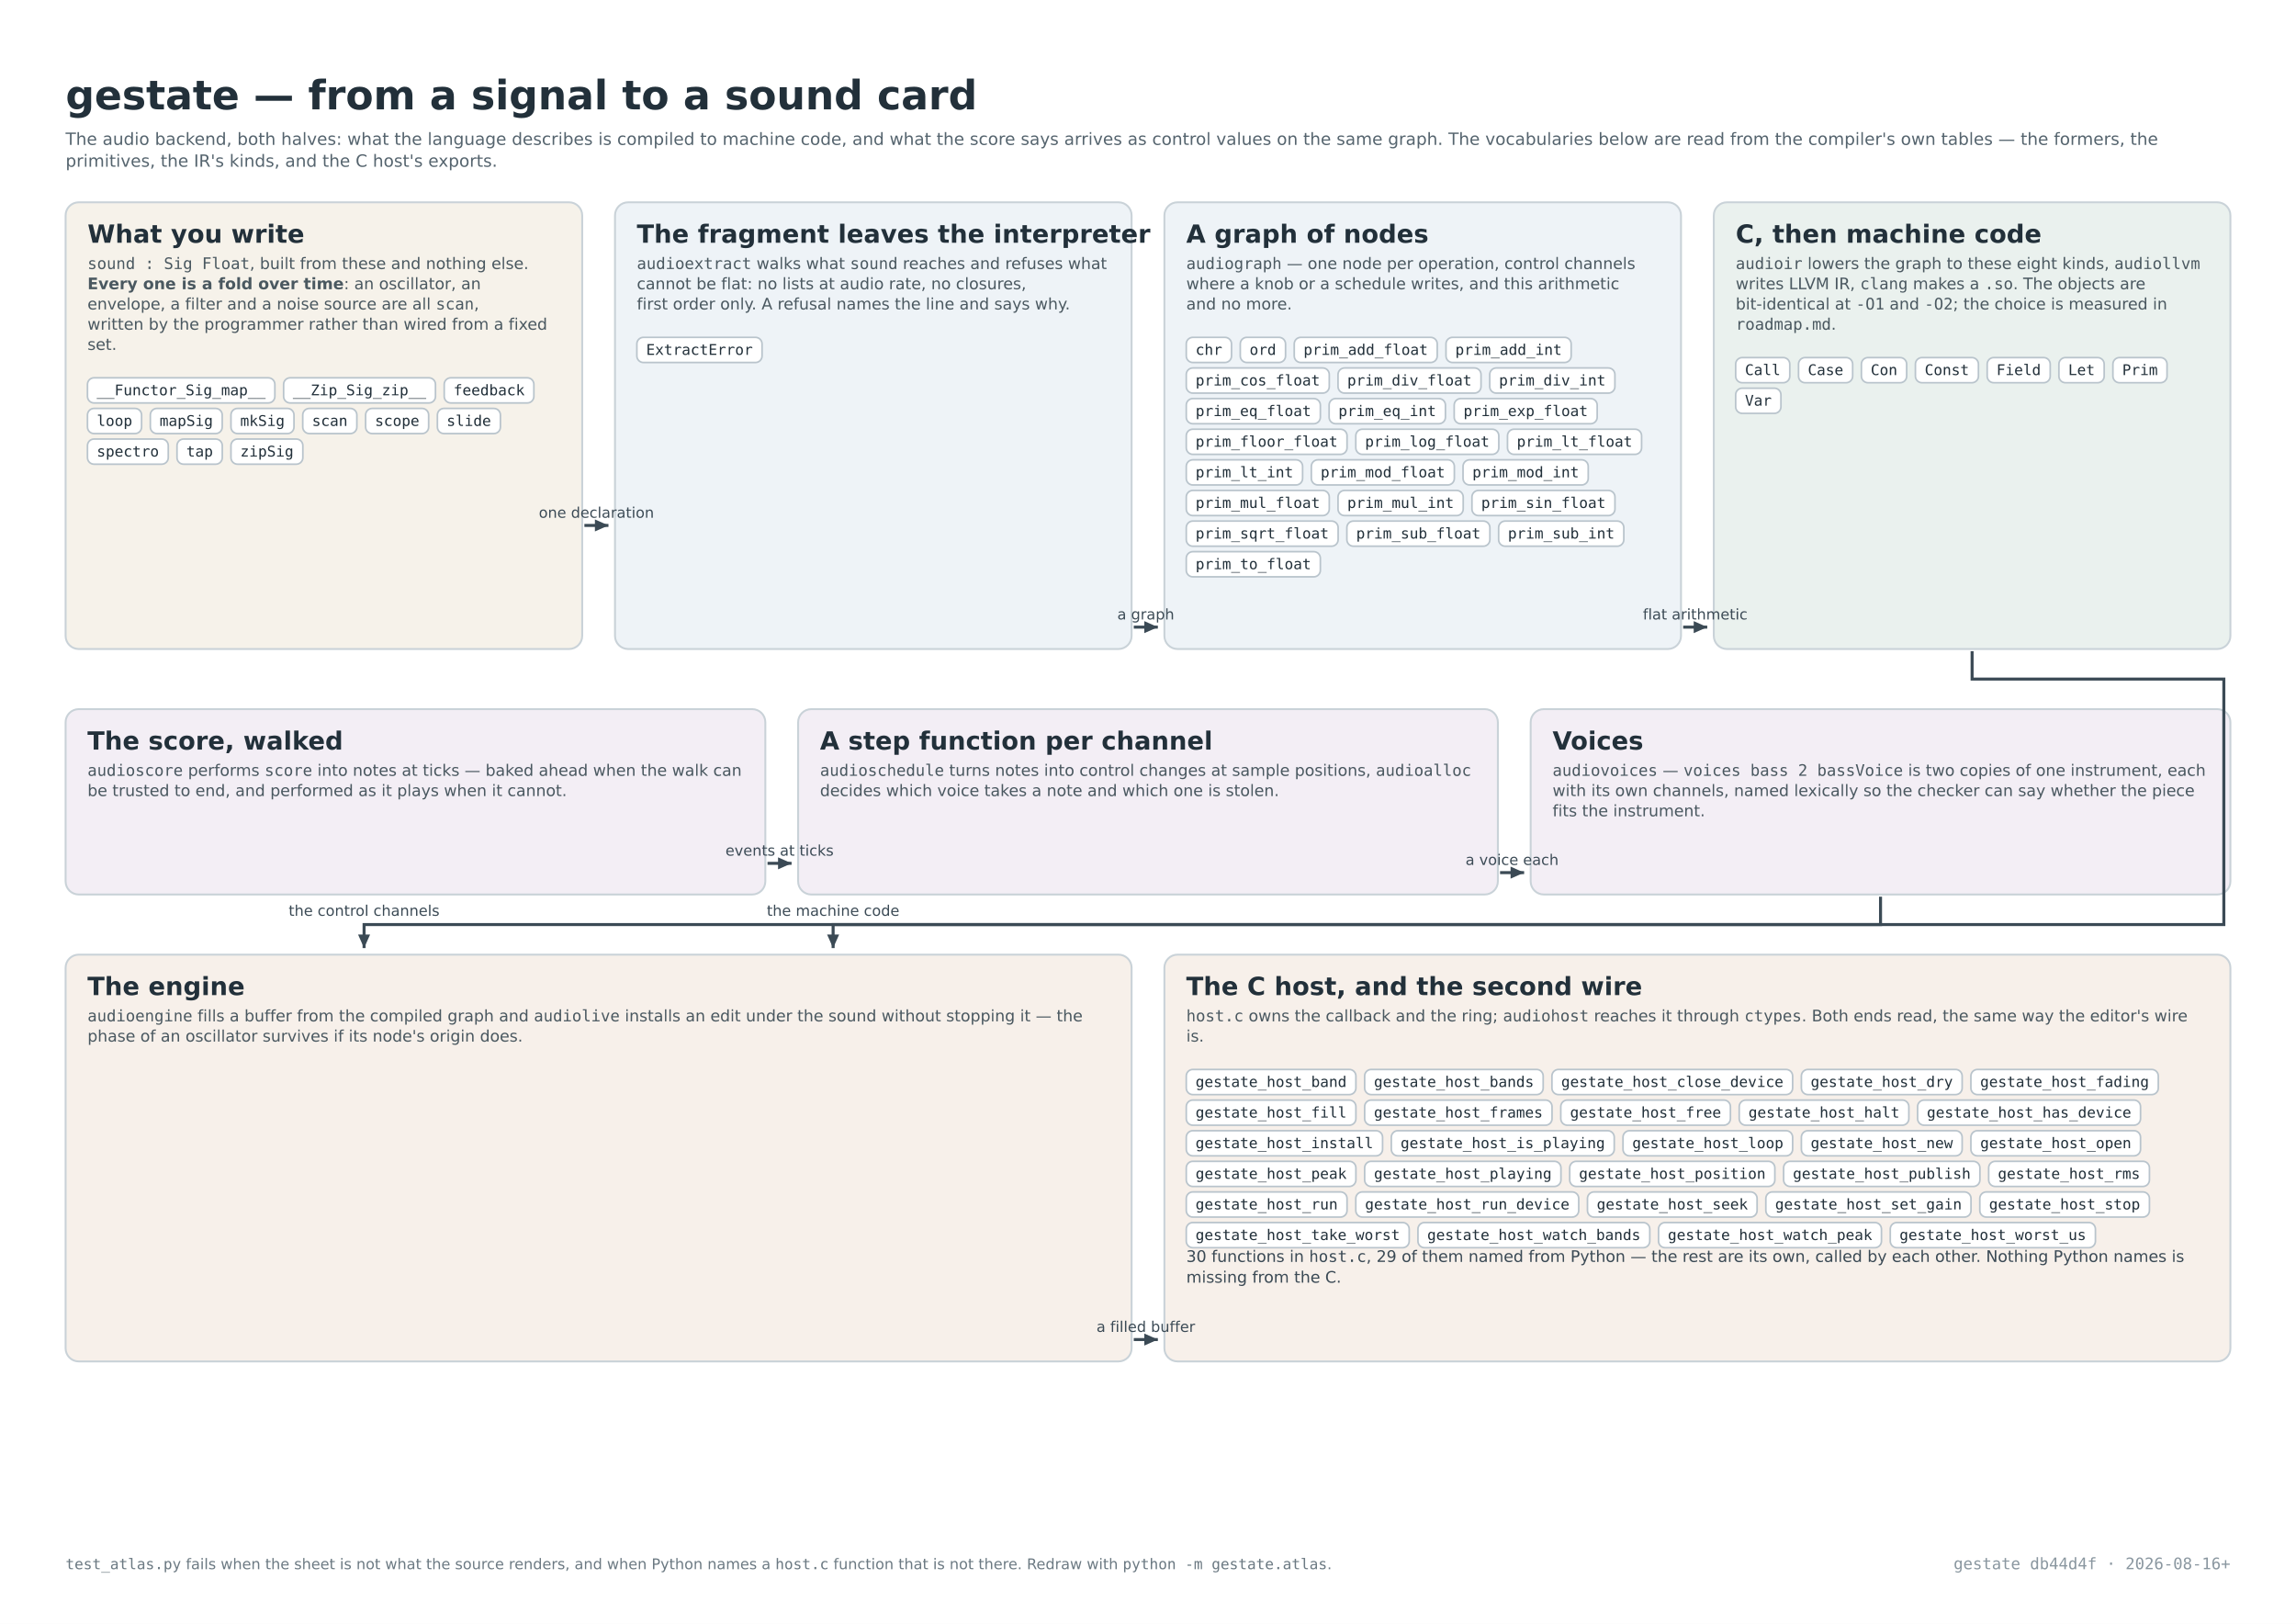
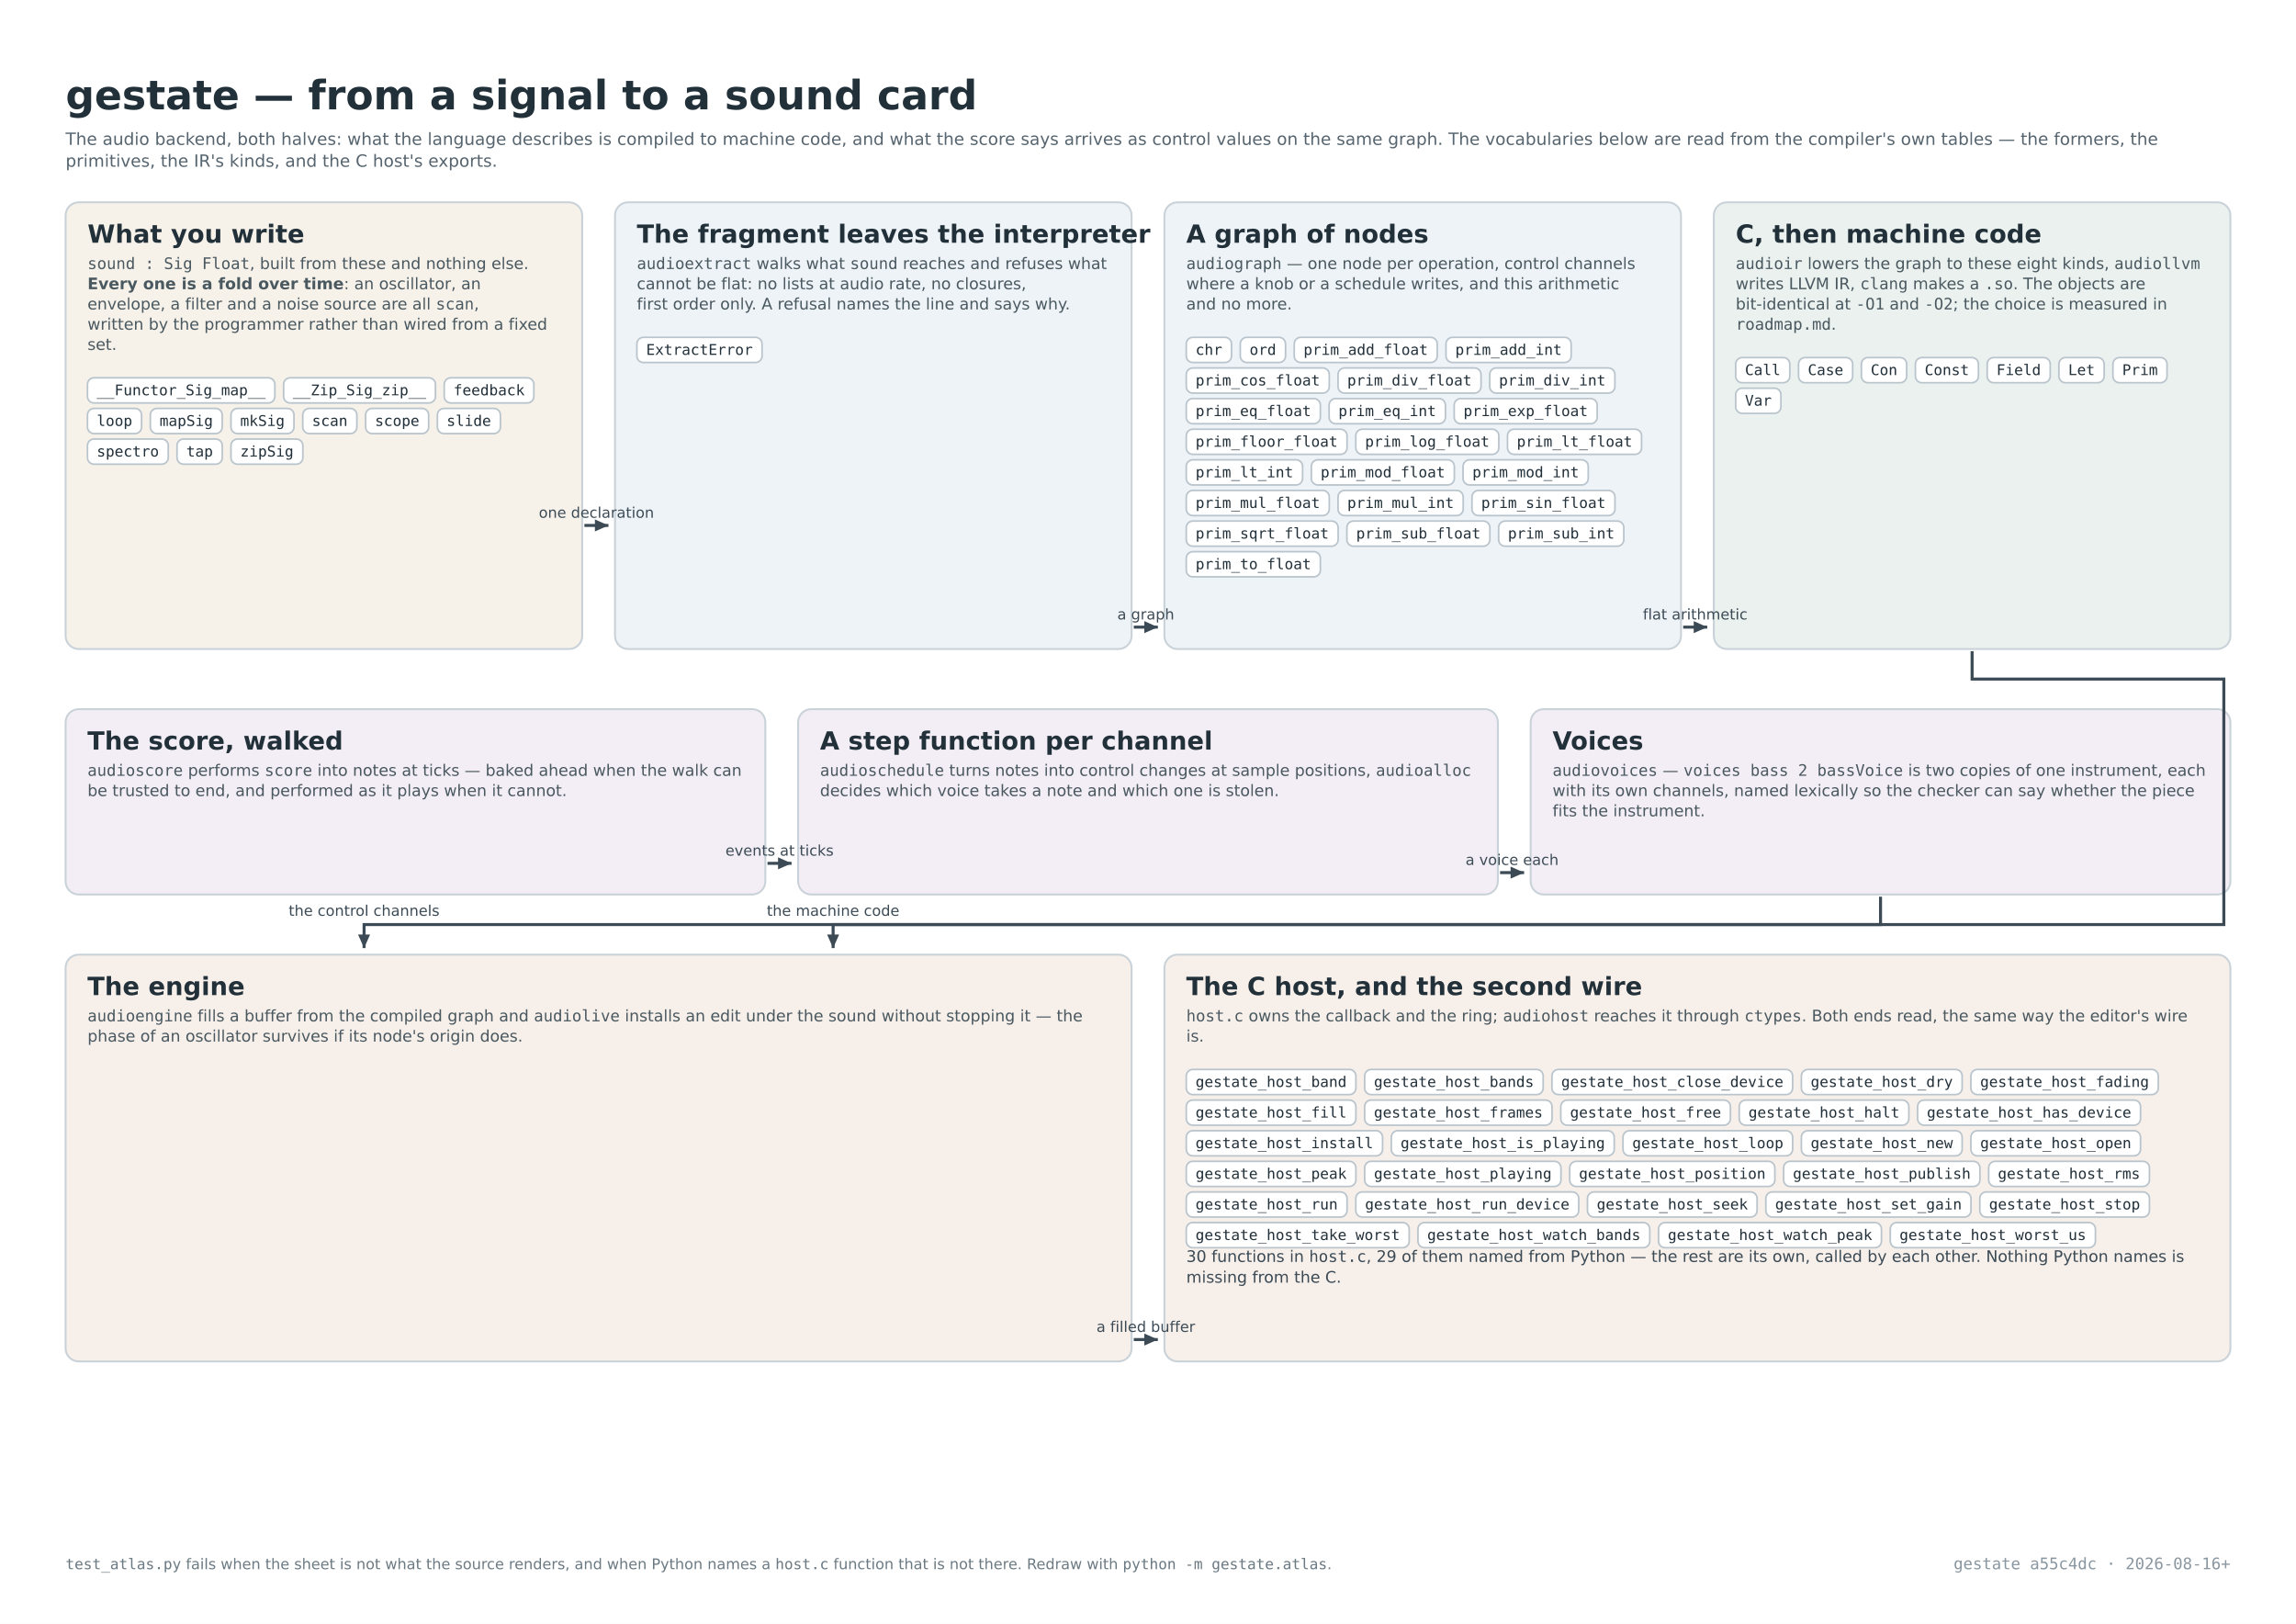
<svg xmlns="http://www.w3.org/2000/svg" width="420mm" height="297mm" viewBox="0 0 420 297">
  <defs>
    <marker id="tip" viewBox="0 0 10 10" refX="9" refY="5" markerWidth="5" markerHeight="5" orient="auto-start-reverse">
      <path d="M 0 1 L 9 5 L 0 9 z" fill="#3b4a55" />
    </marker>
  </defs>
  <style>
  text { font-family: 'DejaVu Sans', Verdana, sans-serif; fill: #22303a; }
  .mono, .chiptext { font-family: 'DejaVu Sans Mono', Consolas, monospace; }
  .title { font-size: 7.4px; font-weight: 700; }
  .subtitle { font-size: 3.1px; fill: #55646e; }
  .foot { font-size: 2.7px; fill: #6b7982; }
  .stamp { font-size: 2.9px; fill: #8a97a0; text-anchor: end; font-family: 'DejaVu Sans Mono', Consolas, monospace; }
  .lane { stroke: #c9d2d8; stroke-width: 0.35; }
  .lanetitle { font-size: 4.6px; font-weight: 700; }
  .step { font-size: 3.6px; font-weight: 700; }
  .stepnum { font-size: 3.2px; fill: #93a2ab; }
  .home { font-size: 2.6px; fill: #6b7982; text-anchor: end; }
  .refuses { font-size: 2.6px; fill: #8a5a5a; }
  .note { font-size: 2.9px; fill: #4a5860; }
  .extra { font-size: 2.9px; fill: #3b4a55; }
  .chip { fill: #ffffff; stroke: #b9c4cc; stroke-width: 0.3; }
  .chiptext { font-size: 2.7px; text-anchor: middle; }
  .edge { stroke: #3b4a55; stroke-width: 0.55; fill: none; }
  .edgetext { font-size: 2.7px; fill: #3b4a55; text-anchor: middle; }
</style>
  <rect x="0" y="0" width="420" height="297" fill="#ffffff" />
  <text class="title" x="12.00" y="20.00">gestate — from a signal to a sound card</text>
  <text class="subtitle" x="12.00" y="26.50">The audio backend, both halves: what the language describes is compiled to machine code, and what the score says arrives as control values on the same graph. The vocabularies below are read from the compiler's own tables — the formers, the</text>
  <text class="subtitle" x="12.00" y="30.50">primitives, the IR's kinds, and the C host's exports.</text>
  <text class="foot" x="12.00" y="287.00">
    <tspan class="mono">test_atlas.py</tspan> fails when the sheet is not what the source renders, and when Python names a <tspan class="mono">host.c</tspan> function that is not there. Redraw with <tspan class="mono">python -m gestate.atlas</tspan>.</text>
-   <text class="stamp" x="408.00" y="287.00">gestate db44d4f · 2026-08-16+</text>
+   <text class="stamp" x="408.00" y="287.00">gestate a55c4dc · 2026-08-16+</text>
  <rect class="lane" x="12.00" y="37.00" width="94.50" height="81.70" rx="2.4" style="fill:#f6f2ea" />
  <text class="lanetitle" x="16.00" y="44.40">What you write</text>
  <text class="note" x="16.00" y="49.20">
    <tspan class="mono">sound : Sig Float</tspan>, built from these and nothing else.</text>
  <text class="note" x="16.00" y="52.90">
    <tspan font-weight="700">Every one is a fold over time</tspan>: an oscillator, an</text>
  <text class="note" x="16.00" y="56.60">envelope, a filter and a noise source are all <tspan class="mono">scan</tspan>,</text>
  <text class="note" x="16.00" y="60.30">written by the programmer rather than wired from a fixed</text>
  <text class="note" x="16.00" y="64.00">set.</text>
  <rect class="chip" x="16.00" y="69.10" width="34.28" height="4.6" rx="1.2" />
  <text class="chiptext" x="33.14" y="72.30">__Functor_Sig_map__</text>
  <rect class="chip" x="51.88" y="69.10" width="27.78" height="4.6" rx="1.2" />
  <text class="chiptext" x="65.77" y="72.30">__Zip_Sig_zip__</text>
  <rect class="chip" x="81.26" y="69.10" width="16.40" height="4.6" rx="1.2" />
  <text class="chiptext" x="89.47" y="72.30">feedback</text>
  <rect class="chip" x="16.00" y="74.70" width="9.90" height="4.6" rx="1.2" />
  <text class="chiptext" x="20.95" y="77.90">loop</text>
  <rect class="chip" x="27.50" y="74.70" width="13.15" height="4.6" rx="1.2" />
  <text class="chiptext" x="34.08" y="77.90">mapSig</text>
  <rect class="chip" x="42.25" y="74.70" width="11.53" height="4.6" rx="1.2" />
  <text class="chiptext" x="48.02" y="77.90">mkSig</text>
  <rect class="chip" x="55.38" y="74.70" width="9.90" height="4.6" rx="1.2" />
  <text class="chiptext" x="60.33" y="77.90">scan</text>
  <rect class="chip" x="66.88" y="74.70" width="11.53" height="4.6" rx="1.2" />
  <text class="chiptext" x="72.65" y="77.90">scope</text>
  <rect class="chip" x="80.01" y="74.70" width="11.53" height="4.6" rx="1.2" />
  <text class="chiptext" x="85.77" y="77.90">slide</text>
  <rect class="chip" x="16.00" y="80.30" width="14.78" height="4.6" rx="1.2" />
  <text class="chiptext" x="23.39" y="83.50">spectro</text>
  <rect class="chip" x="32.38" y="80.30" width="8.28" height="4.6" rx="1.2" />
  <text class="chiptext" x="36.52" y="83.50">tap</text>
  <rect class="chip" x="42.25" y="80.30" width="13.15" height="4.6" rx="1.2" />
  <text class="chiptext" x="48.83" y="83.50">zipSig</text>
  <rect class="lane" x="112.50" y="37.00" width="94.50" height="81.70" rx="2.4" style="fill:#eef3f7" />
  <text class="lanetitle" x="116.50" y="44.40">The fragment leaves the interpreter</text>
  <text class="note" x="116.50" y="49.20">
    <tspan class="mono">audioextract</tspan> walks what <tspan class="mono">sound</tspan> reaches and refuses what</text>
  <text class="note" x="116.50" y="52.90">cannot be flat: no lists at audio rate, no closures,</text>
  <text class="note" x="116.50" y="56.60">first order only. A refusal names the line and says why.</text>
  <rect class="chip" x="116.50" y="61.70" width="22.90" height="4.6" rx="1.2" />
  <text class="chiptext" x="127.95" y="64.90">ExtractError</text>
  <rect class="lane" x="213.00" y="37.00" width="94.50" height="81.70" rx="2.4" style="fill:#eef3f7" />
  <text class="lanetitle" x="217.00" y="44.40">A graph of nodes</text>
  <text class="note" x="217.00" y="49.20">
    <tspan class="mono">audiograph</tspan> — one node per operation, control channels</text>
  <text class="note" x="217.00" y="52.90">where a knob or a schedule writes, and this arithmetic</text>
  <text class="note" x="217.00" y="56.60">and no more.</text>
  <rect class="chip" x="217.00" y="61.70" width="8.28" height="4.6" rx="1.2" />
  <text class="chiptext" x="221.14" y="64.90">chr</text>
  <rect class="chip" x="226.88" y="61.70" width="8.28" height="4.6" rx="1.2" />
  <text class="chiptext" x="231.01" y="64.90">ord</text>
  <rect class="chip" x="236.75" y="61.70" width="26.16" height="4.6" rx="1.2" />
  <text class="chiptext" x="249.83" y="64.90">prim_add_float</text>
  <rect class="chip" x="264.51" y="61.70" width="22.90" height="4.6" rx="1.2" />
  <text class="chiptext" x="275.96" y="64.90">prim_add_int</text>
  <rect class="chip" x="217.00" y="67.30" width="26.16" height="4.6" rx="1.2" />
  <text class="chiptext" x="230.08" y="70.50">prim_cos_float</text>
  <rect class="chip" x="244.76" y="67.30" width="26.16" height="4.6" rx="1.2" />
  <text class="chiptext" x="257.83" y="70.50">prim_div_float</text>
  <rect class="chip" x="272.51" y="67.30" width="22.90" height="4.6" rx="1.2" />
  <text class="chiptext" x="283.96" y="70.50">prim_div_int</text>
  <rect class="chip" x="217.00" y="72.90" width="24.53" height="4.6" rx="1.2" />
  <text class="chiptext" x="229.27" y="76.10">prim_eq_float</text>
  <rect class="chip" x="243.13" y="72.90" width="21.28" height="4.6" rx="1.2" />
  <text class="chiptext" x="253.77" y="76.10">prim_eq_int</text>
  <rect class="chip" x="266.01" y="72.90" width="26.16" height="4.6" rx="1.2" />
  <text class="chiptext" x="279.09" y="76.10">prim_exp_float</text>
  <rect class="chip" x="217.00" y="78.50" width="29.41" height="4.6" rx="1.2" />
  <text class="chiptext" x="231.70" y="81.70">prim_floor_float</text>
  <rect class="chip" x="248.01" y="78.50" width="26.16" height="4.6" rx="1.2" />
  <text class="chiptext" x="261.08" y="81.70">prim_log_float</text>
  <rect class="chip" x="275.76" y="78.50" width="24.53" height="4.6" rx="1.2" />
  <text class="chiptext" x="288.03" y="81.70">prim_lt_float</text>
  <rect class="chip" x="217.00" y="84.10" width="21.28" height="4.6" rx="1.2" />
  <text class="chiptext" x="227.64" y="87.30">prim_lt_int</text>
  <rect class="chip" x="239.88" y="84.10" width="26.16" height="4.6" rx="1.2" />
  <text class="chiptext" x="252.96" y="87.30">prim_mod_float</text>
  <rect class="chip" x="267.63" y="84.10" width="22.90" height="4.6" rx="1.2" />
  <text class="chiptext" x="279.09" y="87.30">prim_mod_int</text>
  <rect class="chip" x="217.00" y="89.70" width="26.16" height="4.6" rx="1.2" />
  <text class="chiptext" x="230.08" y="92.90">prim_mul_float</text>
  <rect class="chip" x="244.76" y="89.70" width="22.90" height="4.6" rx="1.2" />
  <text class="chiptext" x="256.21" y="92.90">prim_mul_int</text>
  <rect class="chip" x="269.26" y="89.70" width="26.16" height="4.6" rx="1.2" />
  <text class="chiptext" x="282.34" y="92.90">prim_sin_float</text>
  <rect class="chip" x="217.00" y="95.30" width="27.78" height="4.6" rx="1.2" />
  <text class="chiptext" x="230.89" y="98.50">prim_sqrt_float</text>
  <rect class="chip" x="246.38" y="95.30" width="26.16" height="4.6" rx="1.2" />
  <text class="chiptext" x="259.46" y="98.50">prim_sub_float</text>
  <rect class="chip" x="274.14" y="95.30" width="22.90" height="4.6" rx="1.2" />
  <text class="chiptext" x="285.59" y="98.50">prim_sub_int</text>
  <rect class="chip" x="217.00" y="100.90" width="24.53" height="4.6" rx="1.2" />
  <text class="chiptext" x="229.27" y="104.10">prim_to_float</text>
  <rect class="lane" x="313.50" y="37.00" width="94.50" height="81.70" rx="2.4" style="fill:#eaf1ee" />
  <text class="lanetitle" x="317.50" y="44.40">C, then machine code</text>
  <text class="note" x="317.50" y="49.20">
    <tspan class="mono">audioir</tspan> lowers the graph to these eight kinds, <tspan class="mono">audiollvm</tspan>
  </text>
  <text class="note" x="317.50" y="52.90">writes LLVM IR, <tspan class="mono">clang</tspan> makes a <tspan class="mono">.so</tspan>. The objects are</text>
  <text class="note" x="317.50" y="56.60">bit-identical at <tspan class="mono">-O1</tspan> and <tspan class="mono">-O2</tspan>; the choice is measured in</text>
  <text class="note" x="317.50" y="60.30">
    <tspan class="mono">roadmap.md</tspan>.</text>
  <rect class="chip" x="317.50" y="65.40" width="9.90" height="4.6" rx="1.2" />
  <text class="chiptext" x="322.45" y="68.60">Call</text>
  <rect class="chip" x="329.00" y="65.40" width="9.90" height="4.6" rx="1.2" />
  <text class="chiptext" x="333.95" y="68.60">Case</text>
  <rect class="chip" x="340.50" y="65.40" width="8.28" height="4.6" rx="1.2" />
  <text class="chiptext" x="344.64" y="68.60">Con</text>
  <rect class="chip" x="350.38" y="65.40" width="11.53" height="4.6" rx="1.2" />
  <text class="chiptext" x="356.14" y="68.60">Const</text>
  <rect class="chip" x="363.51" y="65.40" width="11.53" height="4.6" rx="1.2" />
  <text class="chiptext" x="369.27" y="68.60">Field</text>
  <rect class="chip" x="376.63" y="65.40" width="8.28" height="4.6" rx="1.2" />
  <text class="chiptext" x="380.77" y="68.60">Let</text>
  <rect class="chip" x="386.51" y="65.40" width="9.90" height="4.6" rx="1.2" />
  <text class="chiptext" x="391.46" y="68.60">Prim</text>
  <rect class="chip" x="317.50" y="71.00" width="8.28" height="4.6" rx="1.2" />
  <text class="chiptext" x="321.64" y="74.20">Var</text>
  <rect class="lane" x="12.00" y="129.70" width="128.00" height="33.90" rx="2.4" style="fill:#f3eef5" />
  <text class="lanetitle" x="16.00" y="137.10">The score, walked</text>
  <text class="note" x="16.00" y="141.90">
    <tspan class="mono">audioscore</tspan> performs <tspan class="mono">score</tspan> into notes at ticks — baked ahead when the walk can</text>
  <text class="note" x="16.00" y="145.60">be trusted to end, and performed as it plays when it cannot.</text>
  <rect class="lane" x="146.00" y="129.70" width="128.00" height="33.90" rx="2.4" style="fill:#f3eef5" />
  <text class="lanetitle" x="150.00" y="137.10">A step function per channel</text>
  <text class="note" x="150.00" y="141.90">
    <tspan class="mono">audioschedule</tspan> turns notes into control changes at sample positions, <tspan class="mono">audioalloc</tspan>
  </text>
  <text class="note" x="150.00" y="145.60">decides which voice takes a note and which one is stolen.</text>
  <rect class="lane" x="280.00" y="129.70" width="128.00" height="33.90" rx="2.4" style="fill:#f3eef5" />
  <text class="lanetitle" x="284.00" y="137.10">Voices</text>
  <text class="note" x="284.00" y="141.90">
    <tspan class="mono">audiovoices</tspan> — <tspan class="mono">voices bass 2 bassVoice</tspan> is two copies of one instrument, each</text>
  <text class="note" x="284.00" y="145.60">with its own channels, named lexically so the checker can say whether the piece</text>
  <text class="note" x="284.00" y="149.30">fits the instrument.</text>
  <rect class="lane" x="12.00" y="174.60" width="195.00" height="74.40" rx="2.4" style="fill:#f7f0ea" />
  <text class="lanetitle" x="16.00" y="182.00">The engine</text>
  <text class="note" x="16.00" y="186.80">
    <tspan class="mono">audioengine</tspan> fills a buffer from the compiled graph and <tspan class="mono">audiolive</tspan> installs an edit under the sound without stopping it — the</text>
  <text class="note" x="16.00" y="190.50">phase of an oscillator survives if its node's origin does.</text>
  <rect class="lane" x="213.00" y="174.60" width="195.00" height="74.40" rx="2.4" style="fill:#f7f0ea" />
  <text class="lanetitle" x="217.00" y="182.00">The C host, and the second wire</text>
  <text class="note" x="217.00" y="186.80">
    <tspan class="mono">host.c</tspan> owns the callback and the ring; <tspan class="mono">audiohost</tspan> reaches it through <tspan class="mono">ctypes</tspan>. Both ends read, the same way the editor's wire</text>
  <text class="note" x="217.00" y="190.50">is.</text>
  <rect class="chip" x="217.00" y="195.60" width="31.03" height="4.6" rx="1.2" />
  <text class="chiptext" x="232.52" y="198.80">gestate_host_band</text>
  <rect class="chip" x="249.63" y="195.60" width="32.66" height="4.6" rx="1.2" />
  <text class="chiptext" x="265.96" y="198.80">gestate_host_bands</text>
  <rect class="chip" x="283.89" y="195.60" width="44.03" height="4.6" rx="1.2" />
  <text class="chiptext" x="305.91" y="198.80">gestate_host_close_device</text>
  <rect class="chip" x="329.52" y="195.60" width="29.41" height="4.6" rx="1.2" />
  <text class="chiptext" x="344.23" y="198.80">gestate_host_dry</text>
  <rect class="chip" x="360.53" y="195.60" width="34.28" height="4.6" rx="1.2" />
  <text class="chiptext" x="377.67" y="198.80">gestate_host_fading</text>
  <rect class="chip" x="217.00" y="201.20" width="31.03" height="4.6" rx="1.2" />
  <text class="chiptext" x="232.52" y="204.40">gestate_host_fill</text>
  <rect class="chip" x="249.63" y="201.20" width="34.28" height="4.6" rx="1.2" />
  <text class="chiptext" x="266.77" y="204.40">gestate_host_frames</text>
  <rect class="chip" x="285.51" y="201.20" width="31.03" height="4.6" rx="1.2" />
  <text class="chiptext" x="301.03" y="204.40">gestate_host_free</text>
  <rect class="chip" x="318.15" y="201.20" width="31.03" height="4.6" rx="1.2" />
  <text class="chiptext" x="333.66" y="204.40">gestate_host_halt</text>
  <rect class="chip" x="350.78" y="201.20" width="40.78" height="4.6" rx="1.2" />
  <text class="chiptext" x="371.17" y="204.40">gestate_host_has_device</text>
  <rect class="chip" x="217.00" y="206.80" width="35.91" height="4.6" rx="1.2" />
  <text class="chiptext" x="234.95" y="210.00">gestate_host_install</text>
  <rect class="chip" x="254.51" y="206.80" width="40.78" height="4.6" rx="1.2" />
  <text class="chiptext" x="274.90" y="210.00">gestate_host_is_playing</text>
  <rect class="chip" x="296.89" y="206.80" width="31.03" height="4.6" rx="1.2" />
  <text class="chiptext" x="312.41" y="210.00">gestate_host_loop</text>
  <rect class="chip" x="329.52" y="206.80" width="29.41" height="4.6" rx="1.2" />
  <text class="chiptext" x="344.23" y="210.00">gestate_host_new</text>
  <rect class="chip" x="360.53" y="206.80" width="31.03" height="4.6" rx="1.2" />
  <text class="chiptext" x="376.05" y="210.00">gestate_host_open</text>
  <rect class="chip" x="217.00" y="212.40" width="31.03" height="4.6" rx="1.2" />
  <text class="chiptext" x="232.52" y="215.60">gestate_host_peak</text>
  <rect class="chip" x="249.63" y="212.40" width="35.91" height="4.6" rx="1.2" />
  <text class="chiptext" x="267.59" y="215.60">gestate_host_playing</text>
  <rect class="chip" x="287.14" y="212.40" width="37.53" height="4.6" rx="1.2" />
  <text class="chiptext" x="305.91" y="215.60">gestate_host_position</text>
  <rect class="chip" x="326.27" y="212.40" width="35.91" height="4.6" rx="1.2" />
  <text class="chiptext" x="344.23" y="215.60">gestate_host_publish</text>
  <rect class="chip" x="363.78" y="212.40" width="29.41" height="4.6" rx="1.2" />
  <text class="chiptext" x="378.48" y="215.60">gestate_host_rms</text>
  <rect class="chip" x="217.00" y="218.00" width="29.41" height="4.6" rx="1.2" />
  <text class="chiptext" x="231.70" y="221.20">gestate_host_run</text>
  <rect class="chip" x="248.01" y="218.00" width="40.78" height="4.6" rx="1.2" />
  <text class="chiptext" x="268.40" y="221.20">gestate_host_run_device</text>
  <rect class="chip" x="290.39" y="218.00" width="31.03" height="4.6" rx="1.2" />
  <text class="chiptext" x="305.91" y="221.20">gestate_host_seek</text>
  <rect class="chip" x="323.02" y="218.00" width="37.53" height="4.6" rx="1.2" />
  <text class="chiptext" x="341.79" y="221.20">gestate_host_set_gain</text>
  <rect class="chip" x="362.16" y="218.00" width="31.03" height="4.6" rx="1.2" />
  <text class="chiptext" x="377.67" y="221.20">gestate_host_stop</text>
  <rect class="chip" x="217.00" y="223.60" width="40.78" height="4.6" rx="1.2" />
  <text class="chiptext" x="237.39" y="226.80">gestate_host_take_worst</text>
  <rect class="chip" x="259.38" y="223.60" width="42.41" height="4.6" rx="1.2" />
  <text class="chiptext" x="280.59" y="226.80">gestate_host_watch_bands</text>
  <rect class="chip" x="303.39" y="223.60" width="40.78" height="4.6" rx="1.2" />
  <text class="chiptext" x="323.79" y="226.80">gestate_host_watch_peak</text>
  <rect class="chip" x="345.78" y="223.60" width="37.53" height="4.6" rx="1.2" />
  <text class="chiptext" x="364.54" y="226.80">gestate_host_worst_us</text>
  <text class="extra" x="217.00" y="230.80">30 functions in <tspan class="mono">host.c</tspan>, 29 of them named from Python — the rest are its own, called by each other. Nothing Python names is</text>
  <text class="extra" x="217.00" y="234.60">missing from the C.</text>
  <path class="edge" d="M106.90,96.10 L111.30,96.10" marker-end="url(#tip)" />
  <text class="edgetext" x="109.10" y="94.70">one declaration</text>
  <path class="edge" d="M207.40,114.70 L211.80,114.70" marker-end="url(#tip)" />
  <text class="edgetext" x="209.60" y="113.30">a graph</text>
  <path class="edge" d="M307.90,114.70 L312.30,114.70" marker-end="url(#tip)" />
  <text class="edgetext" x="310.10" y="113.30">flat arithmetic</text>
  <path class="edge" d="M140.40,157.90 L144.80,157.90" marker-end="url(#tip)" />
  <text class="edgetext" x="142.60" y="156.50">events at ticks</text>
  <path class="edge" d="M274.40,159.60 L278.80,159.60" marker-end="url(#tip)" />
  <text class="edgetext" x="276.60" y="158.20">a voice each</text>
  <path class="edge" d="M207.40,245.00 L211.80,245.00" marker-end="url(#tip)" />
  <text class="edgetext" x="209.60" y="243.60">a filled buffer</text>
  <path class="edge" d="M360.75,119.10 L360.75,124.20 L406.80,124.20 L406.80,169.10 L152.40,169.10 L152.40,173.40" marker-end="url(#tip)" />
  <path class="edge" d="M344.00,164.00 L344.00,169.10 L66.60,169.10 L66.60,173.40" marker-end="url(#tip)" />
  <text class="edgetext" x="152.40" y="167.50">the machine code</text>
  <text class="edgetext" x="66.60" y="167.50">the control channels</text>
</svg>
